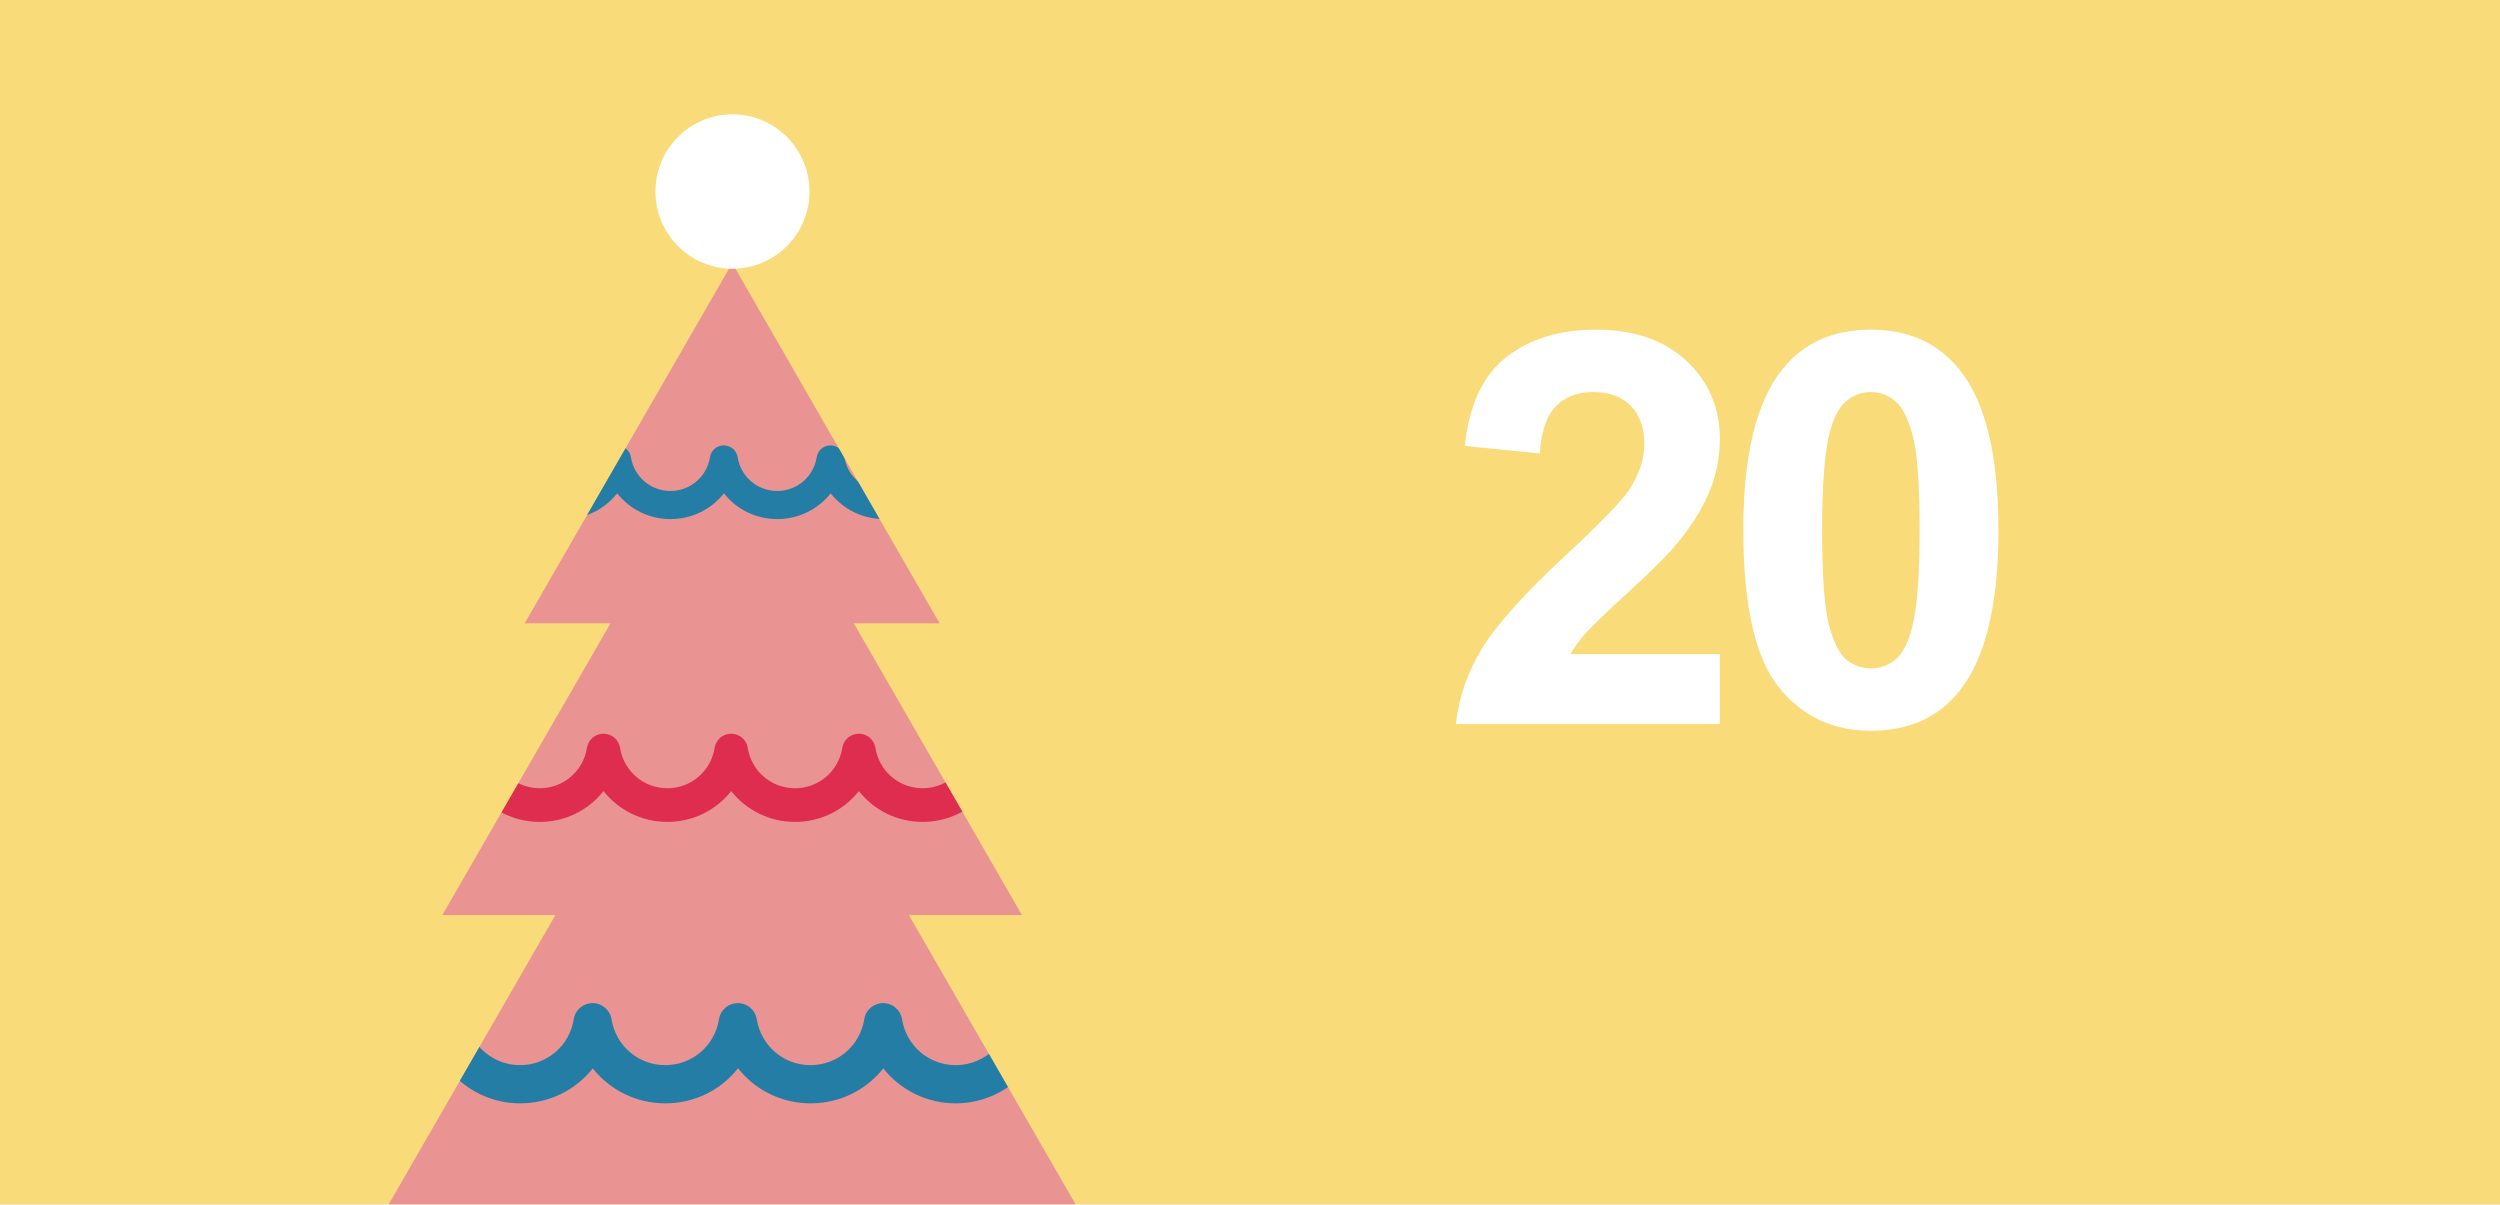
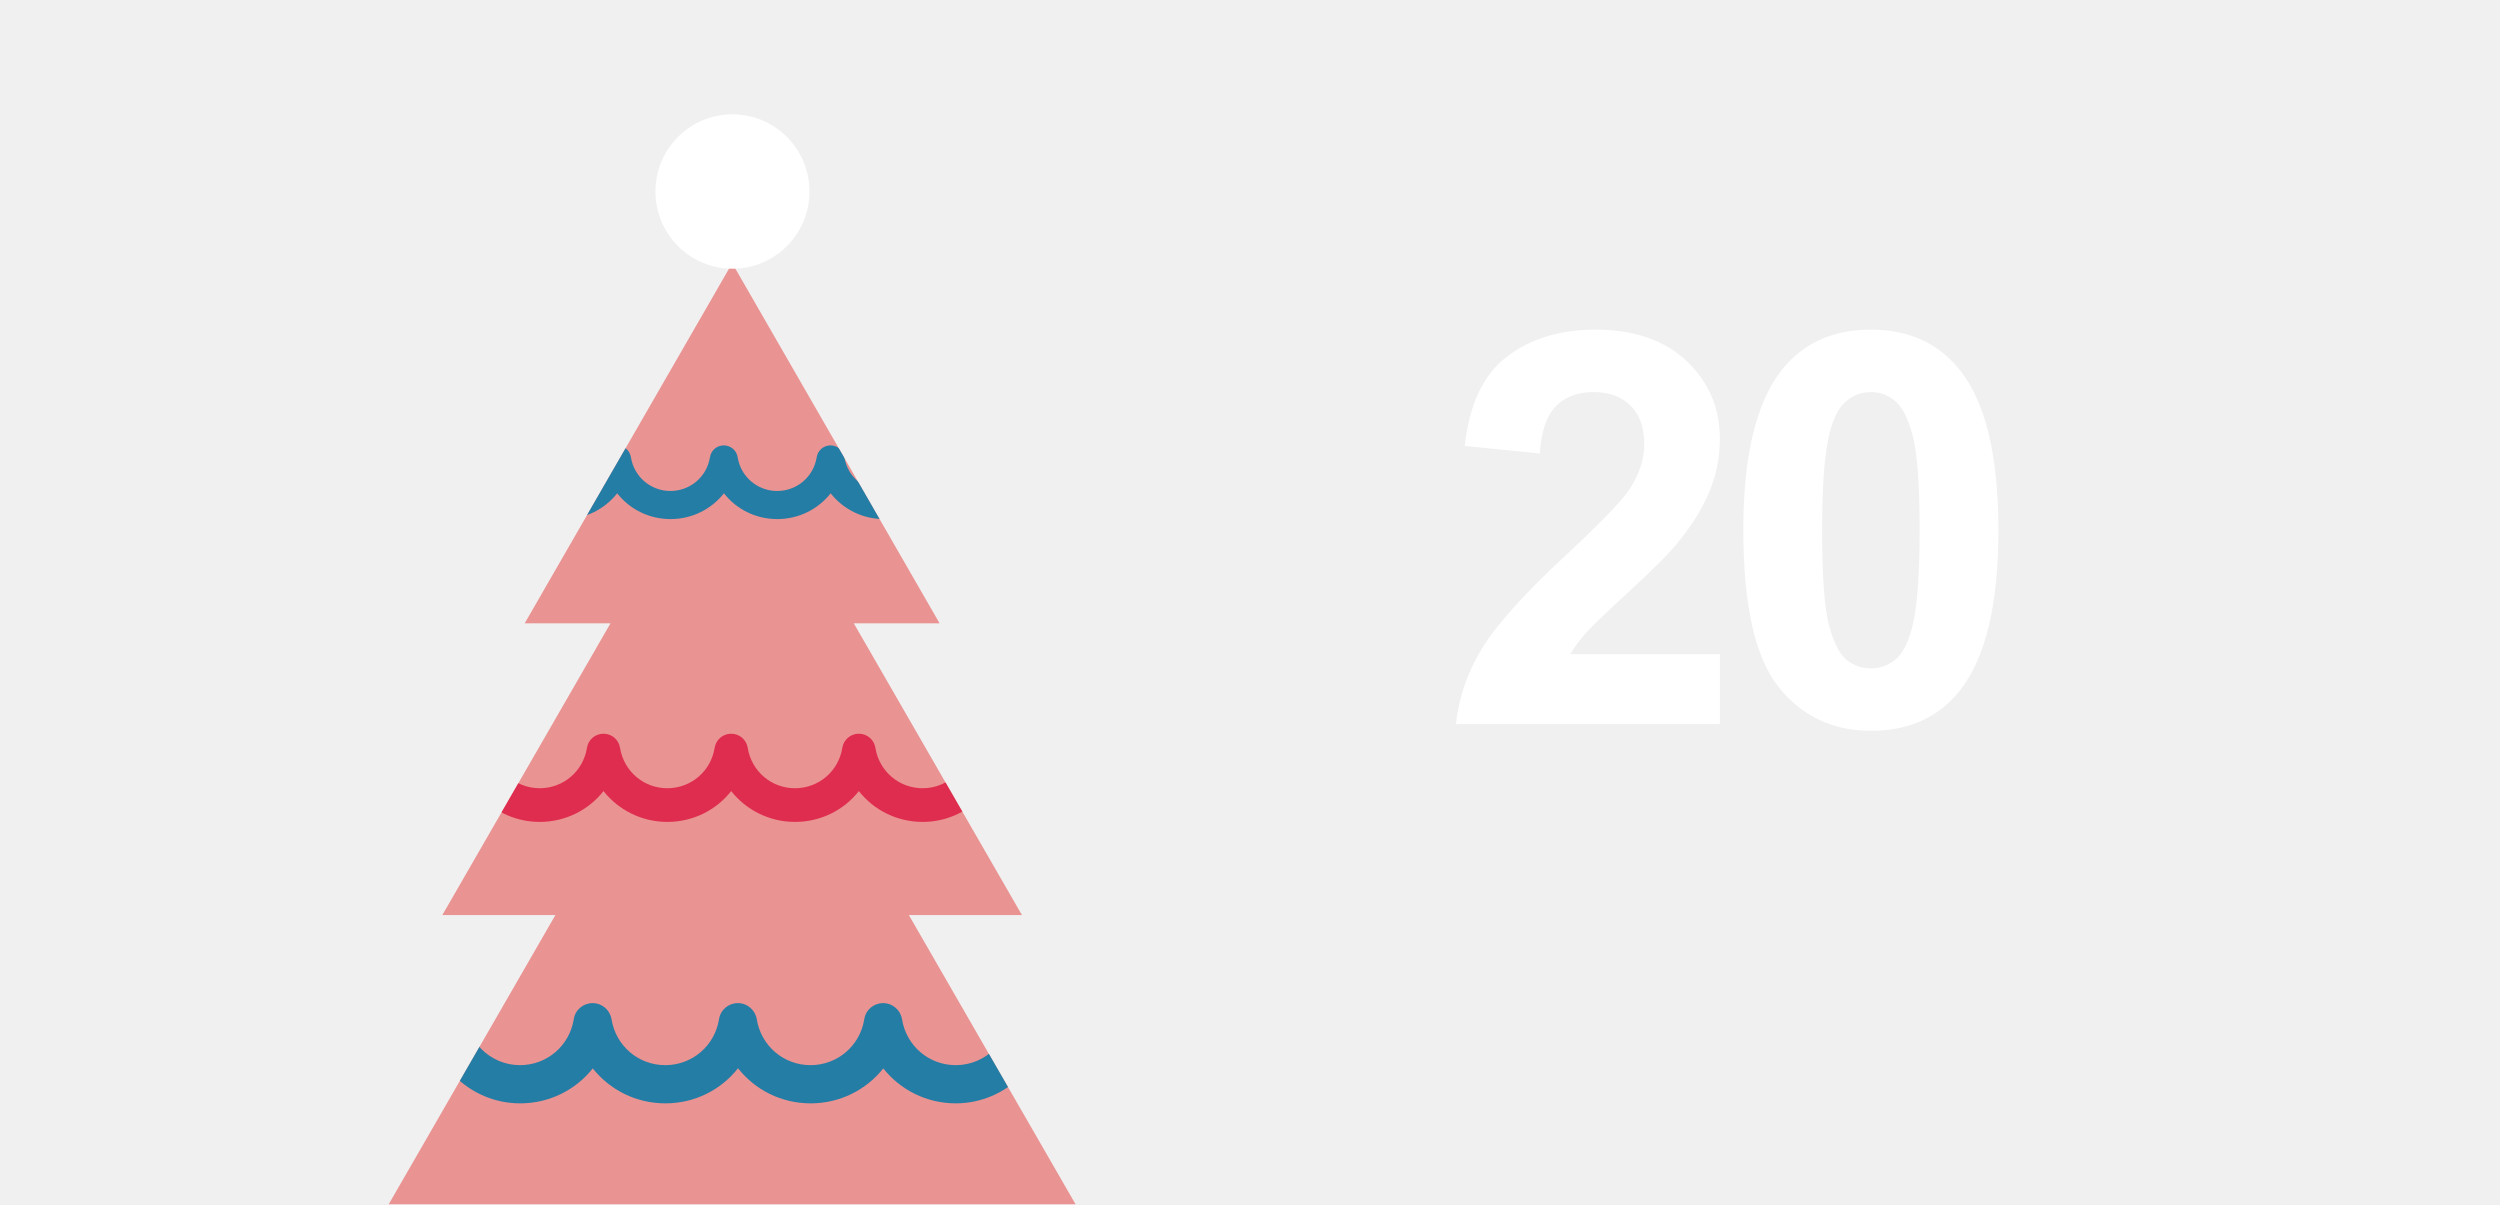
<svg xmlns="http://www.w3.org/2000/svg" viewBox="0 0 328 158" fill="none">
-   <rect width="328" height="158" fill="#F9DB7A" />
+   <rect width="328" height="158" />
  <path d="M141.114 158L119.242 120.054H134.078L112.02 81.785H123.278L96.065 34.526L68.836 81.785H80.094L58.036 120.054H72.871L51 158H141.114Z" fill="#E99392" />
  <mask id="mask0_216_211" style="mask-type:alpha" maskUnits="userSpaceOnUse" x="51" y="34" width="91" height="124">
    <path d="M141.114 157.999L119.242 120.053H134.078L112.02 81.784H123.278L96.065 34.525L68.836 81.784H80.094L58.036 120.053H72.871L51 157.999H141.114Z" fill="#E99392" />
  </mask>
  <g mask="url(#mask0_216_211)">
    <path d="M115.988 68.104C113.173 68.104 110.63 66.813 108.985 64.723C107.341 66.796 104.815 68.104 101.983 68.104C99.152 68.104 96.626 66.813 94.981 64.723C93.336 66.796 90.81 68.104 87.979 68.104C85.147 68.104 82.621 66.813 80.976 64.723C79.332 66.796 76.806 68.104 73.974 68.104C69.04 68.104 65.039 64.094 65.039 59.149C65.039 58.129 65.87 57.313 66.87 57.313C67.871 57.313 68.701 58.146 68.701 59.149C68.701 62.055 71.058 64.417 73.957 64.417C76.551 64.417 78.738 62.547 79.145 59.981C79.281 59.081 80.061 58.435 80.96 58.435C81.858 58.435 82.638 59.098 82.774 59.981C83.18 62.547 85.368 64.417 87.962 64.417C90.556 64.417 92.743 62.547 93.15 59.981C93.285 59.081 94.065 58.435 94.964 58.435C95.863 58.435 96.642 59.098 96.778 59.981C97.185 62.547 99.372 64.417 101.966 64.417C104.56 64.417 106.747 62.547 107.154 59.981C107.29 59.081 108.07 58.435 108.969 58.435C109.867 58.435 110.647 59.098 110.783 59.981C111.19 62.547 113.377 64.417 115.971 64.417C118.87 64.417 121.227 62.055 121.227 59.149C121.227 58.129 122.058 57.313 123.058 57.313C124.058 57.313 124.889 58.146 124.889 59.149C124.889 64.094 120.888 68.104 115.954 68.104H115.988Z" fill="#247DA5" />
    <path d="M121.057 107.835C117.683 107.835 114.649 106.289 112.682 103.791C110.715 106.289 107.68 107.835 104.306 107.835C100.932 107.835 97.897 106.272 95.931 103.791C93.964 106.289 90.929 107.835 87.555 107.835C84.181 107.835 81.146 106.272 79.179 103.791C77.213 106.289 74.178 107.835 70.804 107.835C64.904 107.835 60.105 103.026 60.105 97.112C60.105 95.889 61.089 94.903 62.31 94.903C63.53 94.903 64.514 95.889 64.514 97.112C64.514 100.596 67.345 103.417 70.804 103.417C73.906 103.417 76.518 101.191 77.009 98.115C77.179 97.044 78.094 96.263 79.179 96.263C80.264 96.263 81.18 97.044 81.35 98.115C81.841 101.191 84.452 103.417 87.555 103.417C90.658 103.417 93.269 101.191 93.76 98.115C93.93 97.044 94.846 96.263 95.931 96.263C97.016 96.263 97.931 97.044 98.101 98.115C98.593 101.191 101.204 103.417 104.306 103.417C107.409 103.417 110.02 101.191 110.512 98.115C110.681 97.044 111.597 96.263 112.682 96.263C113.767 96.263 114.682 97.044 114.852 98.115C115.344 101.191 117.955 103.417 121.057 103.417C124.533 103.417 127.348 100.579 127.348 97.112C127.348 95.889 128.331 94.903 129.552 94.903C130.772 94.903 131.756 95.889 131.756 97.112C131.756 103.026 126.958 107.835 121.057 107.835V107.835Z" fill="#DF2D4F" />
    <path d="M125.414 144.761C121.566 144.761 118.124 142.994 115.886 140.173C113.648 142.994 110.206 144.761 106.357 144.761C102.509 144.761 99.067 142.994 96.829 140.156C94.591 142.994 91.149 144.761 87.3 144.761C83.452 144.761 80.01 142.994 77.772 140.173C75.534 142.994 72.092 144.761 68.243 144.761C61.546 144.761 56.087 139.29 56.087 132.577C56.087 131.201 57.206 130.079 58.579 130.079C59.953 130.079 61.072 131.201 61.072 132.577C61.072 136.537 64.276 139.748 68.226 139.748C71.753 139.748 74.72 137.216 75.28 133.716C75.466 132.492 76.517 131.609 77.755 131.609C78.993 131.609 80.027 132.509 80.23 133.716C80.79 137.216 83.757 139.748 87.284 139.748C90.81 139.748 93.777 137.216 94.337 133.716C94.523 132.492 95.574 131.609 96.812 131.609C98.05 131.609 99.084 132.509 99.287 133.716C99.847 137.216 102.814 139.748 106.34 139.748C109.867 139.748 112.834 137.216 113.394 133.716C113.58 132.492 114.631 131.609 115.869 131.609C117.107 131.609 118.141 132.509 118.344 133.716C118.904 137.216 121.871 139.748 125.397 139.748C129.348 139.748 132.552 136.537 132.552 132.577C132.552 131.201 133.671 130.079 135.045 130.079C136.418 130.079 137.537 131.201 137.537 132.577C137.537 139.29 132.078 144.761 125.381 144.761H125.414Z" fill="#247DA5" />
  </g>
  <path d="M96.099 35.256C101.68 35.256 106.204 30.722 106.204 25.128C106.204 19.535 101.68 15 96.099 15C90.518 15 85.994 19.535 85.994 25.128C85.994 30.722 90.518 35.256 96.099 35.256Z" fill="white" />
  <path d="M225.644 85.824V95H191.015C191.39 91.531 192.515 88.25 194.39 85.156C196.265 82.039 199.968 77.914 205.499 72.781C209.952 68.633 212.683 65.82 213.691 64.344C215.05 62.305 215.73 60.289 215.73 58.297C215.73 56.094 215.132 54.406 213.937 53.234C212.765 52.039 211.136 51.441 209.05 51.441C206.987 51.441 205.347 52.062 204.128 53.305C202.909 54.547 202.206 56.609 202.019 59.492L192.175 58.508C192.761 53.07 194.601 49.168 197.695 46.801C200.788 44.434 204.655 43.25 209.296 43.25C214.382 43.25 218.378 44.621 221.284 47.363C224.191 50.105 225.644 53.516 225.644 57.594C225.644 59.914 225.222 62.129 224.378 64.238C223.558 66.324 222.245 68.516 220.441 70.812C219.245 72.336 217.089 74.527 213.972 77.387C210.855 80.246 208.874 82.144 208.03 83.082C207.21 84.019 206.542 84.934 206.027 85.824H225.644ZM245.458 43.25C250.45 43.25 254.352 45.031 257.165 48.594C260.516 52.812 262.192 59.809 262.192 69.582C262.192 79.332 260.505 86.34 257.13 90.606C254.341 94.121 250.45 95.879 245.458 95.879C240.442 95.879 236.399 93.957 233.329 90.113C230.259 86.246 228.723 79.367 228.723 69.477C228.723 59.773 230.411 52.789 233.786 48.523C236.575 45.008 240.466 43.25 245.458 43.25ZM245.458 51.441C244.263 51.441 243.196 51.828 242.259 52.602C241.321 53.352 240.595 54.711 240.079 56.68C239.399 59.234 239.059 63.535 239.059 69.582C239.059 75.629 239.364 79.789 239.973 82.062C240.583 84.312 241.345 85.812 242.259 86.562C243.196 87.312 244.263 87.688 245.458 87.688C246.653 87.688 247.72 87.312 248.657 86.562C249.595 85.789 250.321 84.418 250.837 82.449C251.516 79.918 251.856 75.629 251.856 69.582C251.856 63.535 251.552 59.387 250.942 57.137C250.333 54.863 249.559 53.352 248.622 52.602C247.708 51.828 246.653 51.441 245.458 51.441Z" fill="white" />
</svg>
